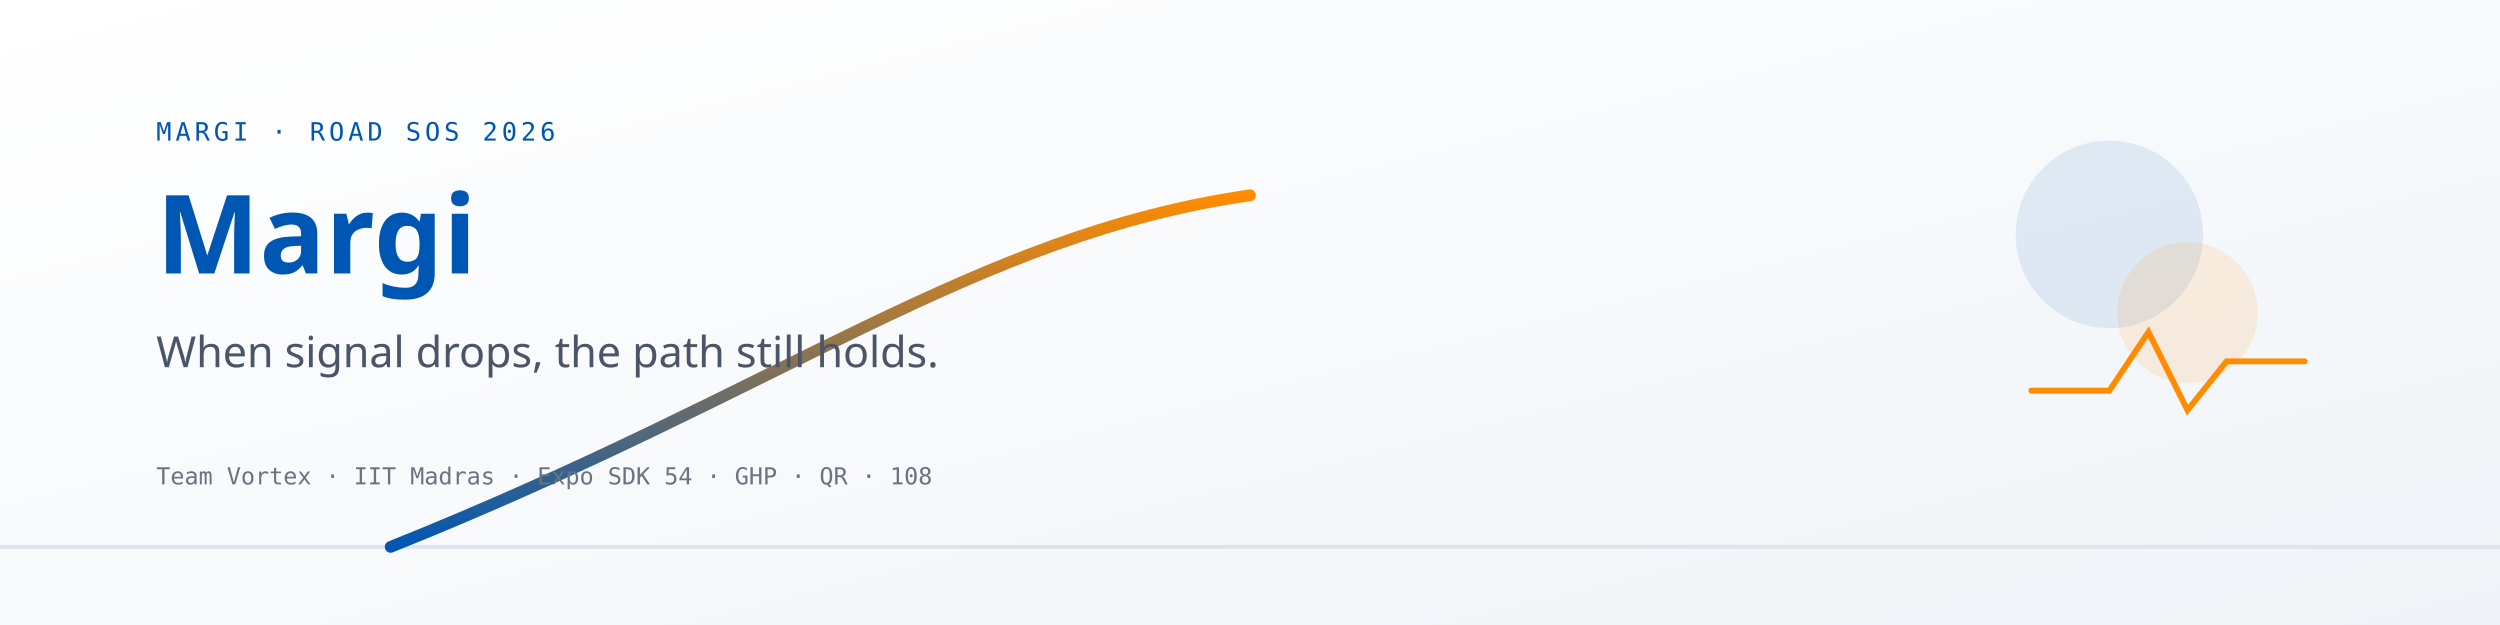
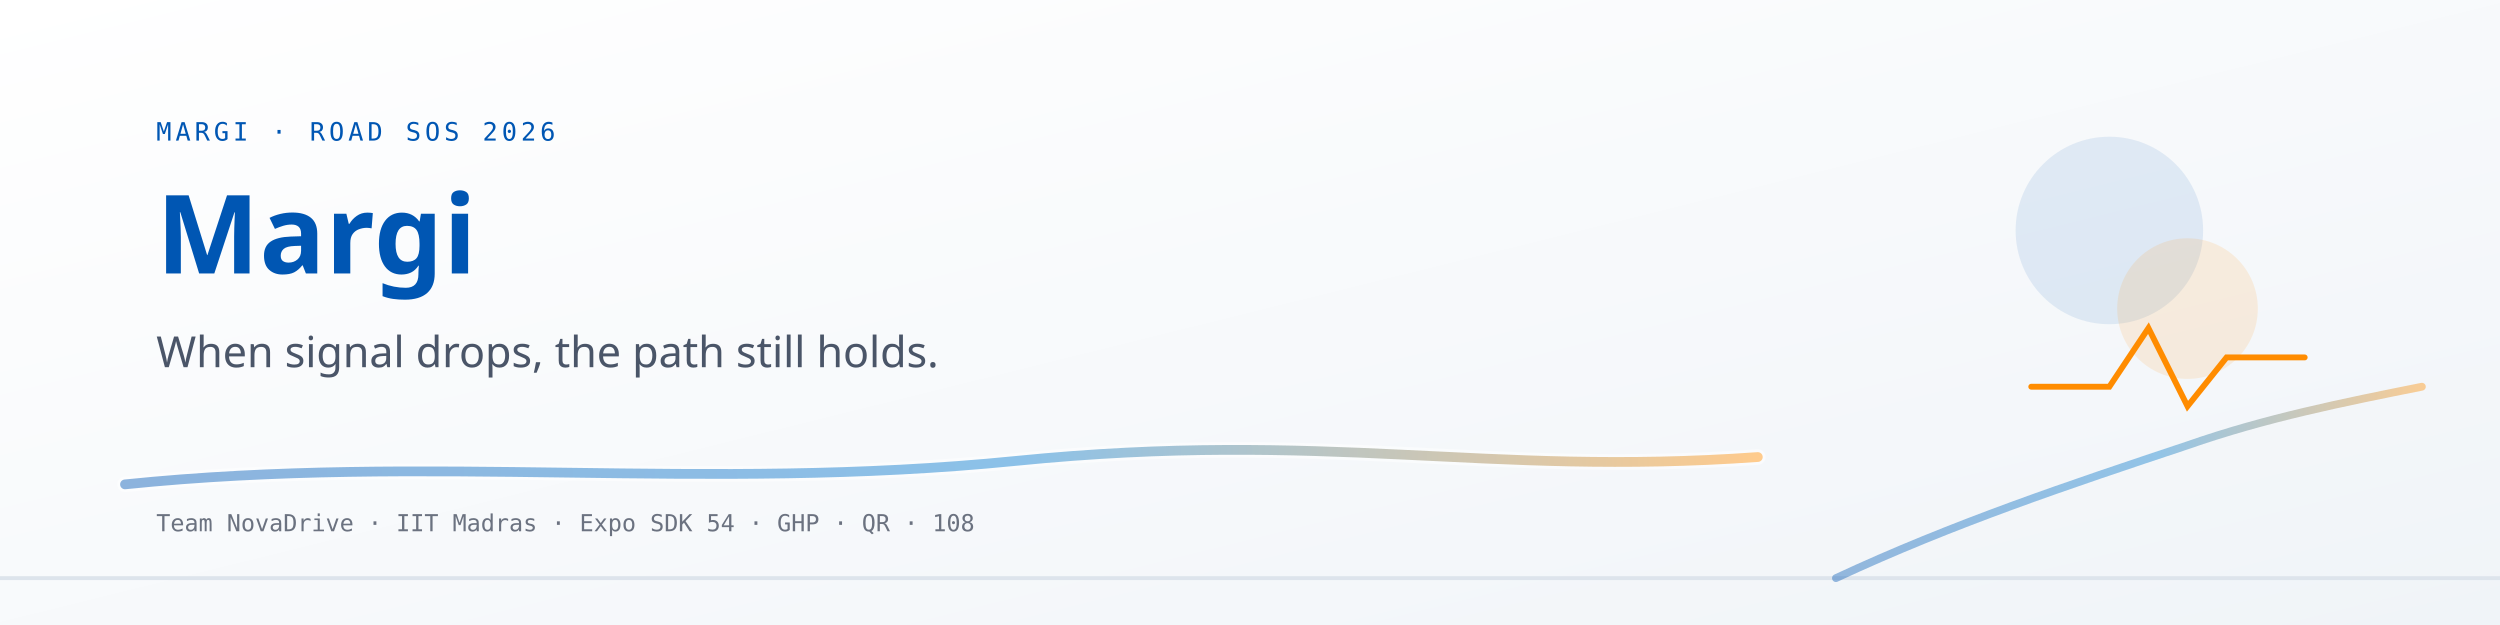
- <svg xmlns="http://www.w3.org/2000/svg" width="1280" height="320" viewBox="0 0 1280 320" role="img" aria-label="Margi — When signal drops, the path still holds.">
+ <svg xmlns="http://www.w3.org/2000/svg" width="1280" height="320" viewBox="0 0 1280 320" role="img" aria-label="Margi — When signal drops, the path still holds. Team NovaDrive · IIT Madras RoadSoS 2026">
  <defs>
    <linearGradient id="bgLight" x1="0" y1="0" x2="1" y2="1">
      <stop offset="0%" stop-color="#ffffff" />
      <stop offset="100%" stop-color="#f0f4f8" />
    </linearGradient>
-     <linearGradient id="pathGradLight" x1="0" y1="1" x2="0" y2="0">
+     <linearGradient id="pathGradLight" x1="0" y1="0" x2="1" y2="0">
      <stop offset="0%" stop-color="#0056b3" />
+       <stop offset="55%" stop-color="#0077cc" />
      <stop offset="100%" stop-color="#ff8c00" />
    </linearGradient>
+     <clipPath id="pathClipLight">
+       <rect x="0" y="198" width="920" height="72" rx="4" />
+     </clipPath>
    <style>
      .mono { font-family: Consolas, 'JetBrains Mono', monospace; }
      .display { font-family: 'Segoe UI', system-ui, sans-serif; }
    </style>
  </defs>
  <rect width="1280" height="320" fill="url(#bgLight)" />
-   <path d="M0 280 L1280 280" stroke="#dde4ec" stroke-width="2" />
-   <path d="M200 280 C400 200 500 120 640 100" stroke="url(#pathGradLight)" stroke-width="6" fill="none" stroke-linecap="round" />
+   <path d="M0 296 L1280 296" stroke="#dde4ec" stroke-width="2" />
+   <g clip-path="url(#pathClipLight)">
+     <path d="M 64 248 C 220 232 360 252 520 236 S 760 244 900 234" stroke="url(#pathGradLight)" stroke-width="5" fill="none" stroke-linecap="round" stroke-linejoin="round" opacity="0.9" />
+     <path d="M 64 248 C 220 232 360 252 520 236 S 760 244 900 234" stroke="#ffffff" stroke-width="8" fill="none" stroke-linecap="round" opacity="0.5" />
+   </g>
+   <path d="M 940 296 C 1000 268 1060 248 1120 228 C 1160 214 1200 206 1240 198" stroke="url(#pathGradLight)" stroke-width="4" fill="none" stroke-linecap="round" opacity="0.4" />
  <text x="80" y="72" class="mono" font-size="13" fill="#0056b3" letter-spacing="2">MARGI · ROAD SOS 2026</text>
  <text x="80" y="140" class="display" font-size="56" font-weight="700" fill="#0056b3">Margi</text>
  <text x="80" y="188" class="display" font-size="22" fill="#4a5568">When signal drops, the path still holds.</text>
-   <text x="80" y="248" class="mono" font-size="12" fill="#6b7280">Team Vortex · IIT Madras · Expo SDK 54 · GHP · QR · 108</text>
-   <circle cx="1080" cy="120" r="48" fill="#0056b3" opacity="0.1" />
-   <circle cx="1120" cy="160" r="36" fill="#ff8c00" opacity="0.12" />
-   <path d="M1040 200 H1080 L1100 170 L1120 210 L1140 185 H1180" stroke="#ff8c00" stroke-width="3" fill="none" stroke-linecap="round" />
+   <text x="80" y="272" class="mono" font-size="12" fill="#6b7280">Team NovaDrive · IIT Madras · Expo SDK 54 · GHP · QR · 108</text>
+   <circle cx="1080" cy="118" r="48" fill="#0056b3" opacity="0.1" />
+   <circle cx="1120" cy="158" r="36" fill="#ff8c00" opacity="0.12" />
+   <path d="M1040 198 H1080 L1100 168 L1120 208 L1140 183 H1180" stroke="#ff8c00" stroke-width="3" fill="none" stroke-linecap="round" />
</svg>
